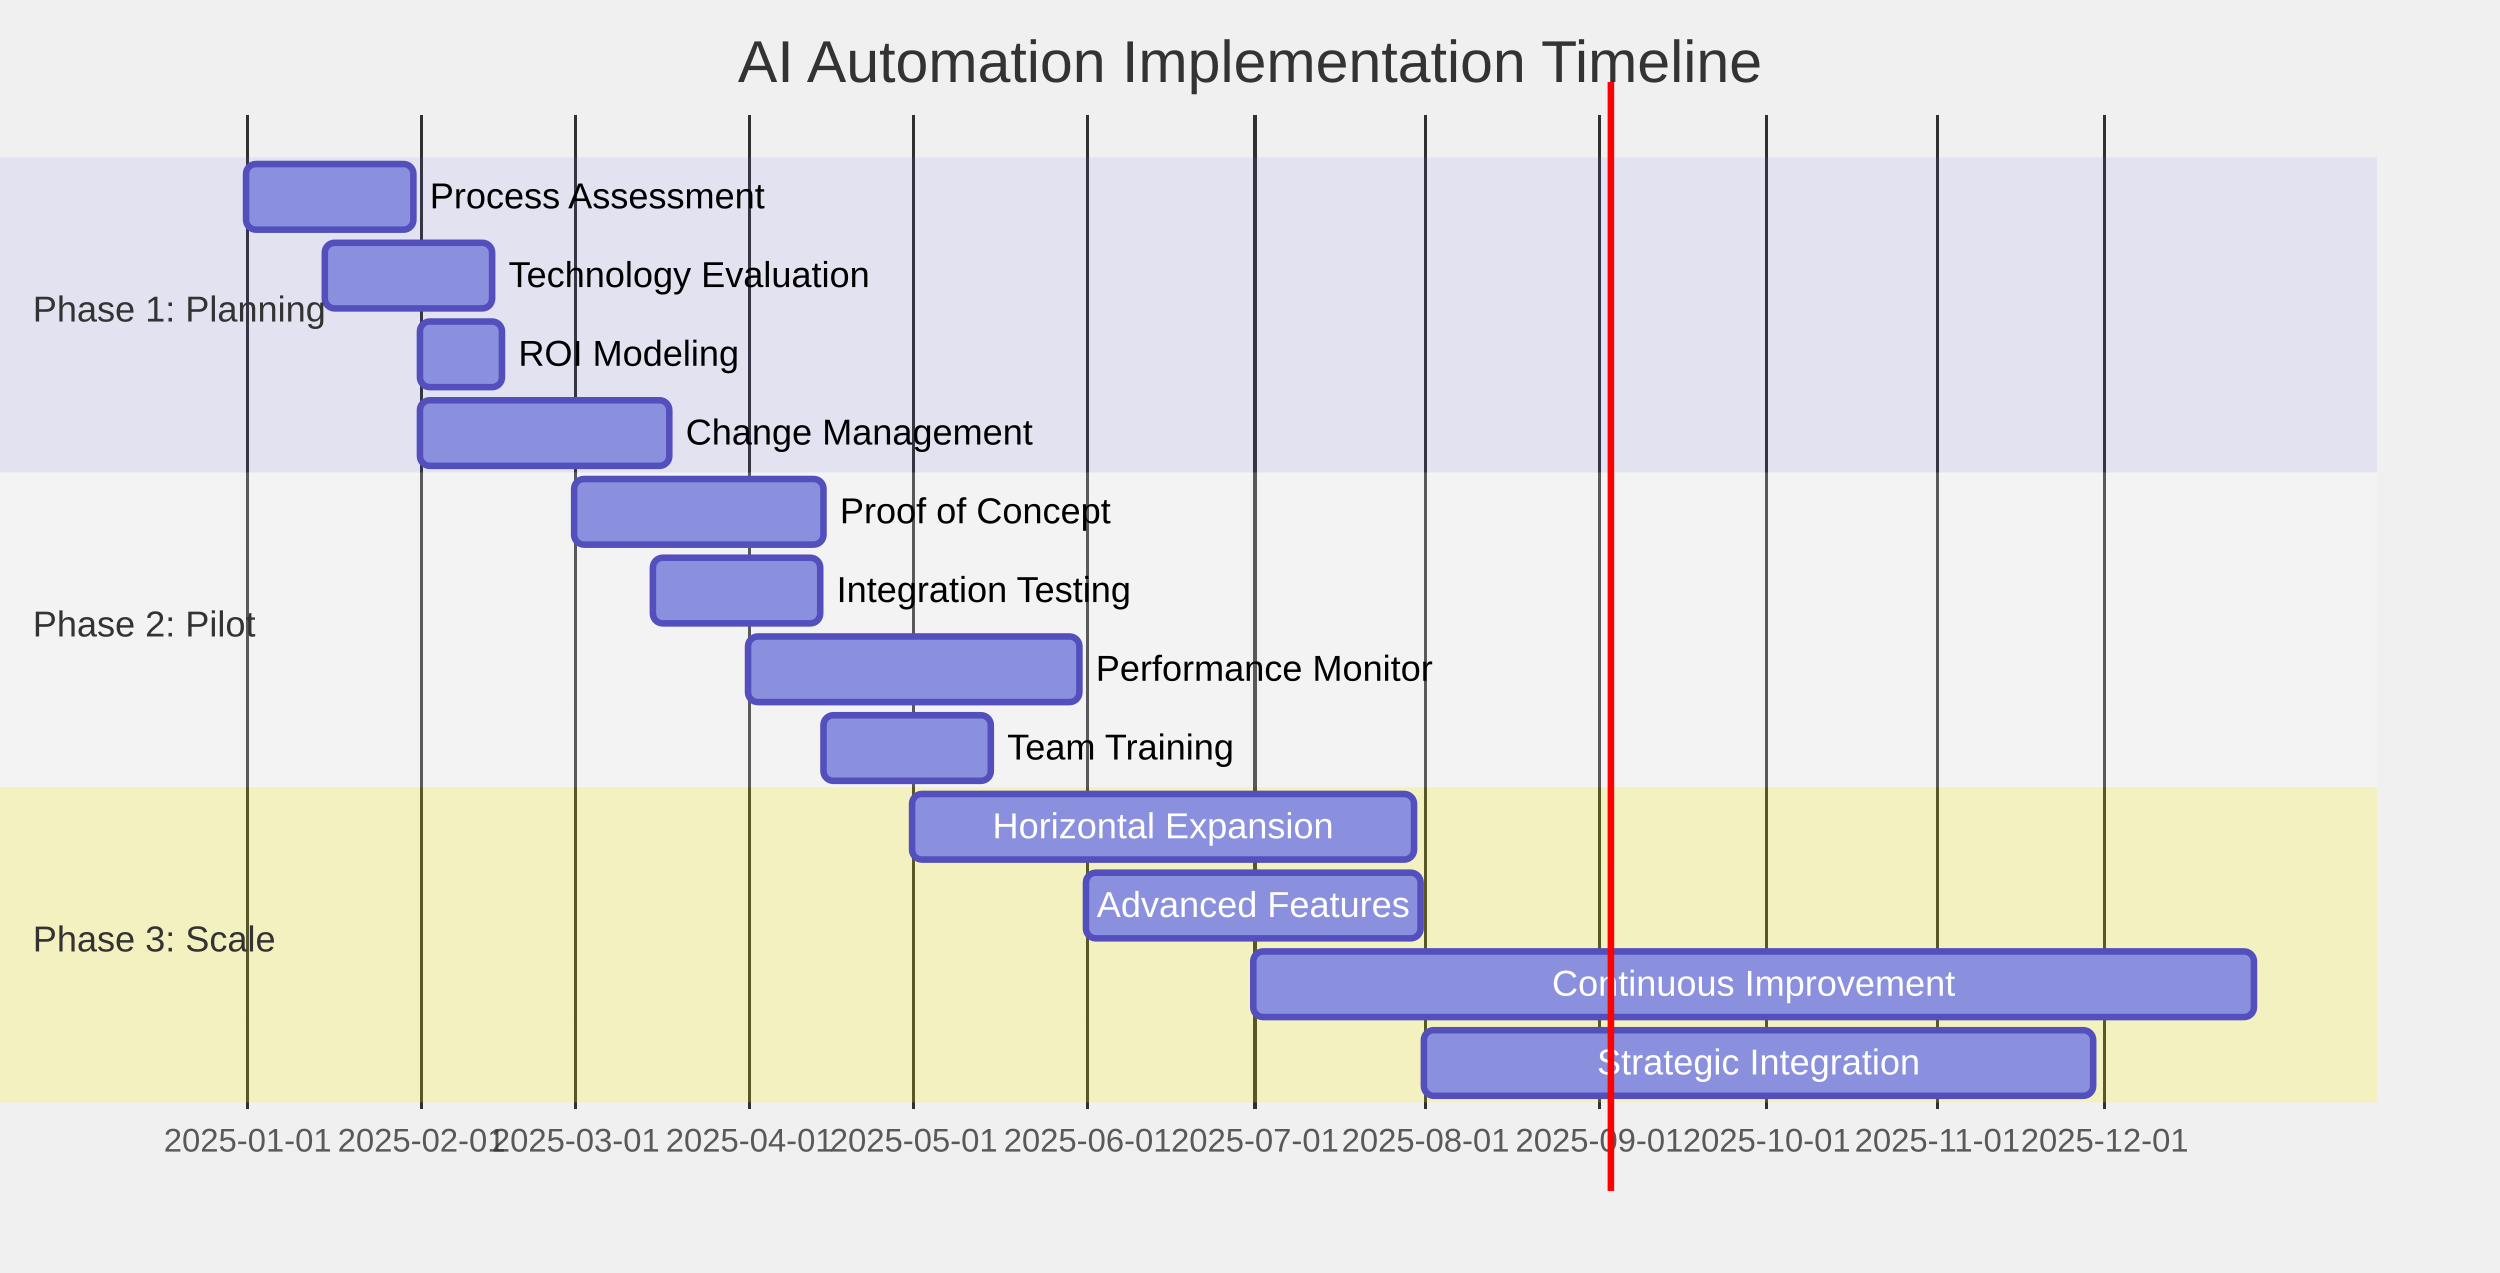
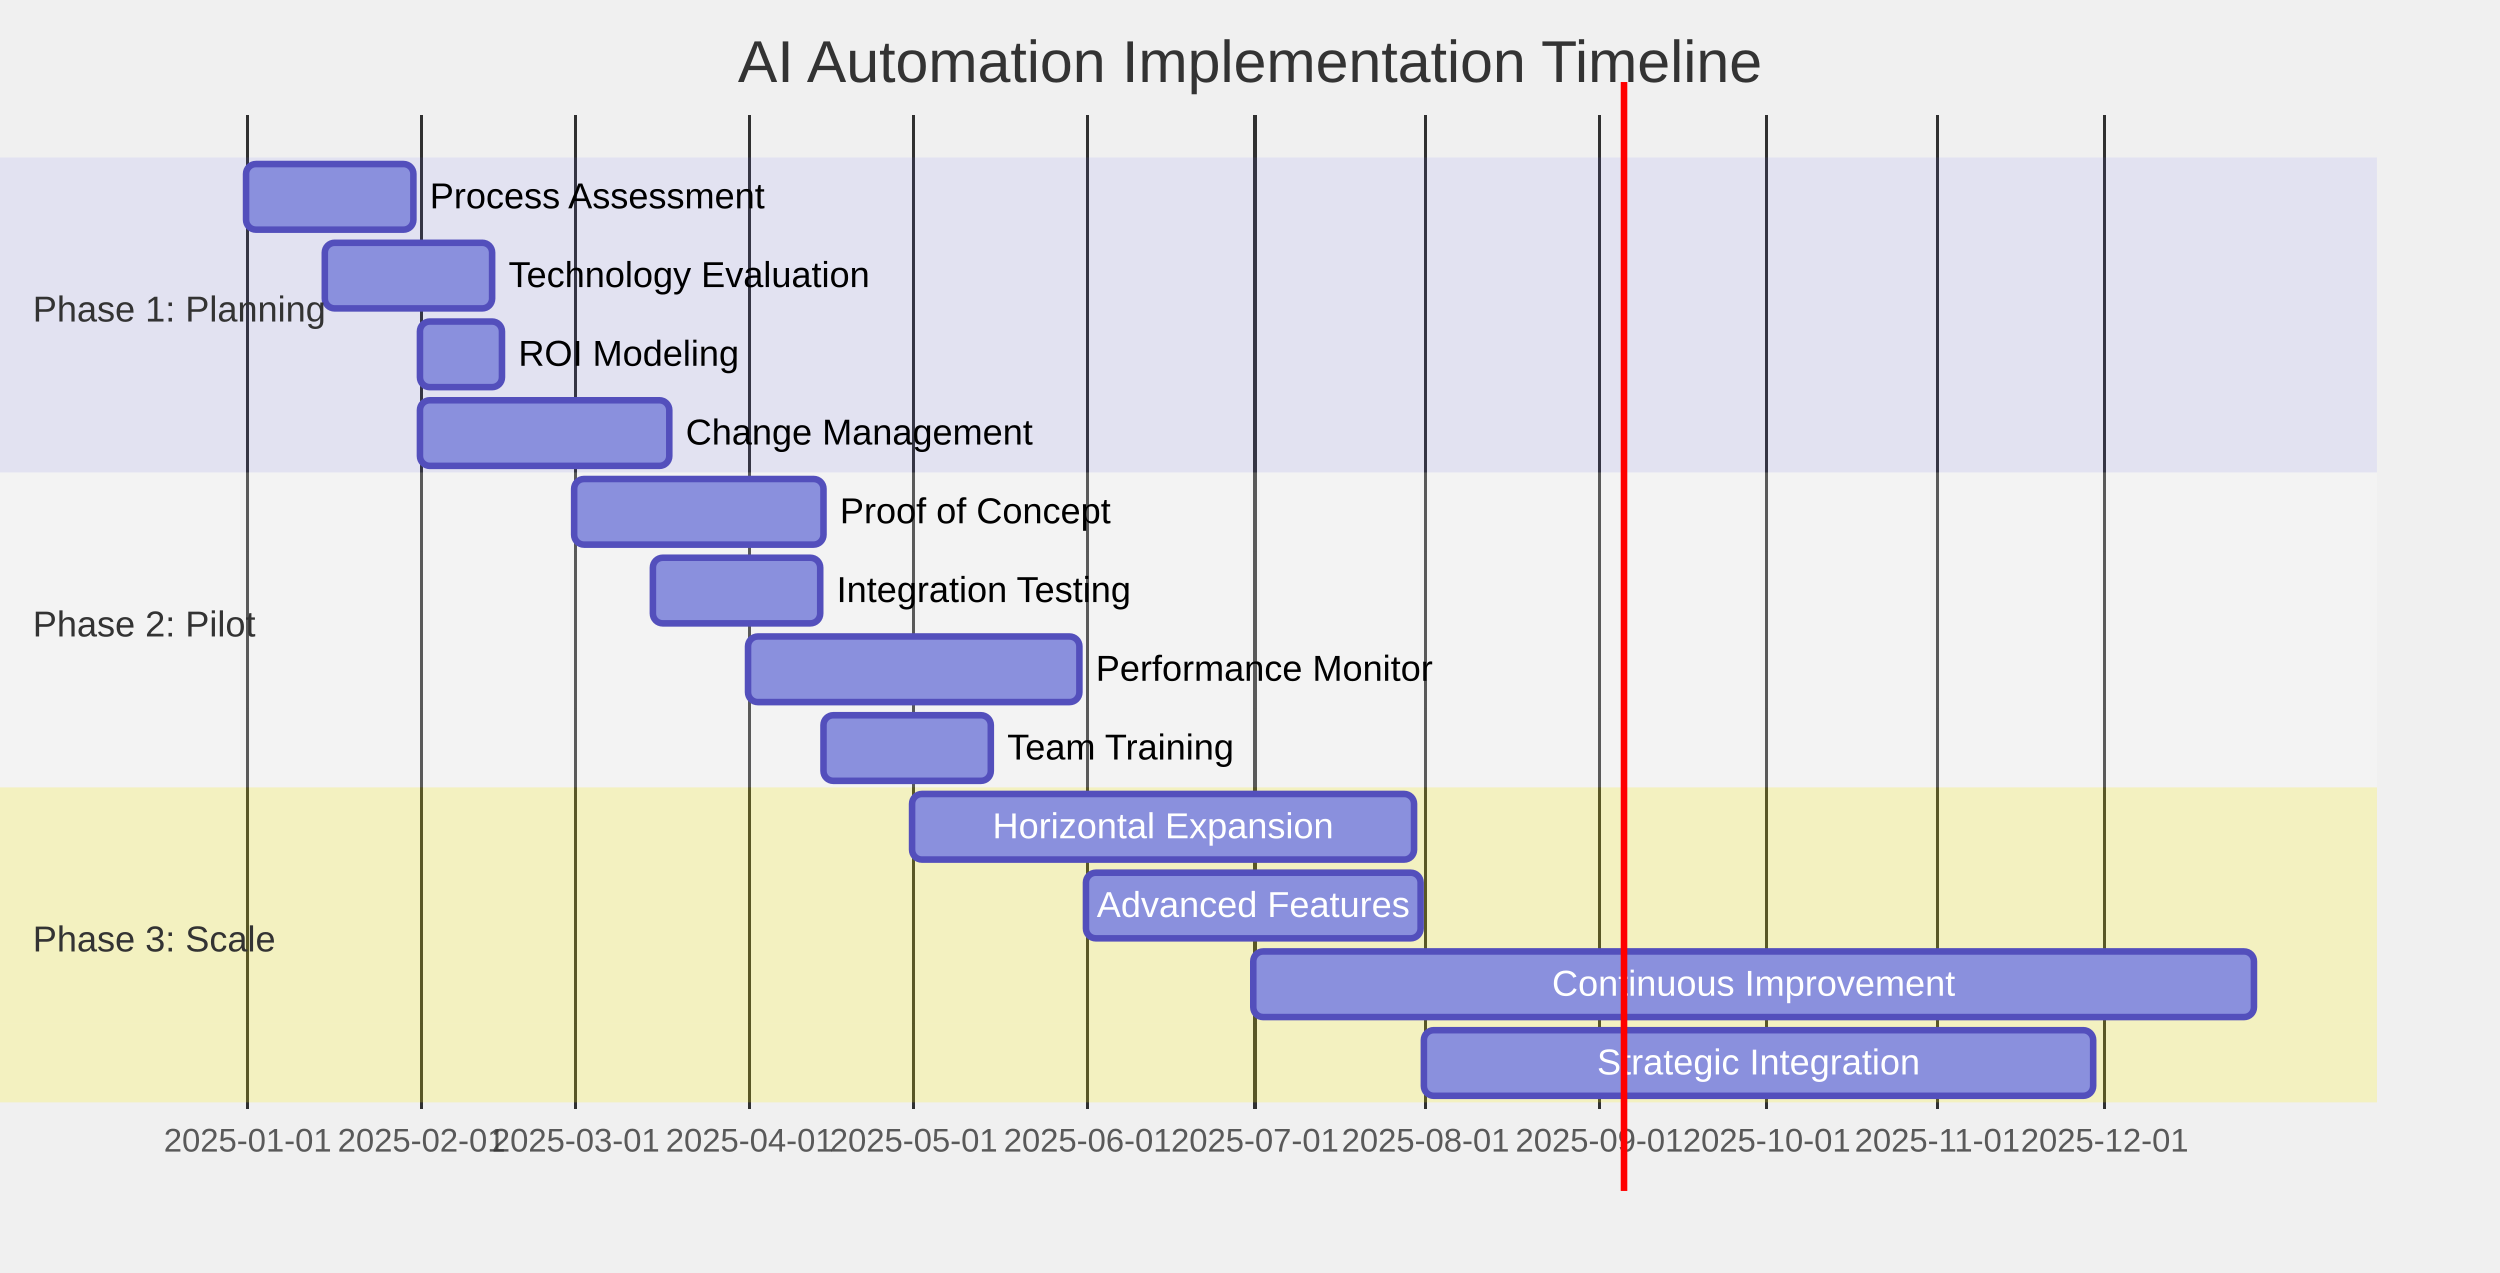
<svg xmlns="http://www.w3.org/2000/svg" aria-roledescription="gantt" role="graphics-document document" style="max-width: 762px; background-color: transparent;" viewBox="0 0 762 388" width="100%" id="my-svg">
  <style>#my-svg{font-family:"trebuchet ms",verdana,arial,sans-serif;font-size:16px;fill:#333;}#my-svg .error-icon{fill:#552222;}#my-svg .error-text{fill:#552222;stroke:#552222;}#my-svg .edge-thickness-normal{stroke-width:2px;}#my-svg .edge-thickness-thick{stroke-width:3.5px;}#my-svg .edge-pattern-solid{stroke-dasharray:0;}#my-svg .edge-pattern-dashed{stroke-dasharray:3;}#my-svg .edge-pattern-dotted{stroke-dasharray:2;}#my-svg .marker{fill:#333333;stroke:#333333;}#my-svg .marker.cross{stroke:#333333;}#my-svg svg{font-family:"trebuchet ms",verdana,arial,sans-serif;font-size:16px;}#my-svg .mermaid-main-font{font-family:var(--mermaid-font-family, "trebuchet ms", verdana, arial, sans-serif);}#my-svg .exclude-range{fill:#eeeeee;}#my-svg .section{stroke:none;opacity:0.2;}#my-svg .section0{fill:rgba(102, 102, 255, 0.49);}#my-svg .section2{fill:#fff400;}#my-svg .section1,#my-svg .section3{fill:white;opacity:0.2;}#my-svg .sectionTitle0{fill:#333;}#my-svg .sectionTitle1{fill:#333;}#my-svg .sectionTitle2{fill:#333;}#my-svg .sectionTitle3{fill:#333;}#my-svg .sectionTitle{text-anchor:start;font-family:var(--mermaid-font-family, "trebuchet ms", verdana, arial, sans-serif);}#my-svg .grid .tick{stroke:lightgrey;opacity:0.8;shape-rendering:crispEdges;}#my-svg .grid .tick text{font-family:"trebuchet ms",verdana,arial,sans-serif;fill:#333;}#my-svg .grid path{stroke-width:0;}#my-svg .today{fill:none;stroke:red;stroke-width:2px;}#my-svg .task{stroke-width:2;}#my-svg .taskText{text-anchor:middle;font-family:var(--mermaid-font-family, "trebuchet ms", verdana, arial, sans-serif);}#my-svg .taskTextOutsideRight{fill:black;text-anchor:start;font-family:var(--mermaid-font-family, "trebuchet ms", verdana, arial, sans-serif);}#my-svg .taskTextOutsideLeft{fill:black;text-anchor:end;}#my-svg .task.clickable{cursor:pointer;}#my-svg .taskText.clickable{cursor:pointer;fill:#003163!important;font-weight:bold;}#my-svg .taskTextOutsideLeft.clickable{cursor:pointer;fill:#003163!important;font-weight:bold;}#my-svg .taskTextOutsideRight.clickable{cursor:pointer;fill:#003163!important;font-weight:bold;}#my-svg .taskText0,#my-svg .taskText1,#my-svg .taskText2,#my-svg .taskText3{fill:white;}#my-svg .task0,#my-svg .task1,#my-svg .task2,#my-svg .task3{fill:#8a90dd;stroke:#534fbc;}#my-svg .taskTextOutside0,#my-svg .taskTextOutside2{fill:black;}#my-svg .taskTextOutside1,#my-svg .taskTextOutside3{fill:black;}#my-svg .active0,#my-svg .active1,#my-svg .active2,#my-svg .active3{fill:#bfc7ff;stroke:#534fbc;}#my-svg .activeText0,#my-svg .activeText1,#my-svg .activeText2,#my-svg .activeText3{fill:black!important;}#my-svg .done0,#my-svg .done1,#my-svg .done2,#my-svg .done3{stroke:grey;fill:lightgrey;stroke-width:2;}#my-svg .doneText0,#my-svg .doneText1,#my-svg .doneText2,#my-svg .doneText3{fill:black!important;}#my-svg .crit0,#my-svg .crit1,#my-svg .crit2,#my-svg .crit3{stroke:#ff8888;fill:red;stroke-width:2;}#my-svg .activeCrit0,#my-svg .activeCrit1,#my-svg .activeCrit2,#my-svg .activeCrit3{stroke:#ff8888;fill:#bfc7ff;stroke-width:2;}#my-svg .doneCrit0,#my-svg .doneCrit1,#my-svg .doneCrit2,#my-svg .doneCrit3{stroke:#ff8888;fill:lightgrey;stroke-width:2;cursor:pointer;shape-rendering:crispEdges;}#my-svg .milestone{transform:rotate(45deg) scale(0.8,0.8);}#my-svg .milestoneText{font-style:italic;}#my-svg .doneCritText0,#my-svg .doneCritText1,#my-svg .doneCritText2,#my-svg .doneCritText3{fill:black!important;}#my-svg .activeCritText0,#my-svg .activeCritText1,#my-svg .activeCritText2,#my-svg .activeCritText3{fill:black!important;}#my-svg .titleText{text-anchor:middle;font-size:18px;fill:#333;font-family:var(--mermaid-font-family, "trebuchet ms", verdana, arial, sans-serif);}#my-svg :root{--mermaid-font-family:"trebuchet ms",verdana,arial,sans-serif;}</style>
  <g />
  <g text-anchor="middle" font-family="sans-serif" font-size="10" fill="none" transform="translate(75, 338)" class="grid">
    <path d="M0.5,-303V0.5H612.5V-303" stroke="currentColor" class="domain" />
    <g transform="translate(0.5,0)" opacity="1" class="tick">
      <line y2="-303" stroke="currentColor" />
      <text style="text-anchor: middle;" font-size="10" stroke="none" dy="1em" y="3" fill="#000">2025-01-01</text>
    </g>
    <g transform="translate(53.5,0)" opacity="1" class="tick">
      <line y2="-303" stroke="currentColor" />
      <text style="text-anchor: middle;" font-size="10" stroke="none" dy="1em" y="3" fill="#000">2025-02-01</text>
    </g>
    <g transform="translate(100.5,0)" opacity="1" class="tick">
      <line y2="-303" stroke="currentColor" />
      <text style="text-anchor: middle;" font-size="10" stroke="none" dy="1em" y="3" fill="#000">2025-03-01</text>
    </g>
    <g transform="translate(153.5,0)" opacity="1" class="tick">
      <line y2="-303" stroke="currentColor" />
      <text style="text-anchor: middle;" font-size="10" stroke="none" dy="1em" y="3" fill="#000">2025-04-01</text>
    </g>
    <g transform="translate(203.5,0)" opacity="1" class="tick">
      <line y2="-303" stroke="currentColor" />
      <text style="text-anchor: middle;" font-size="10" stroke="none" dy="1em" y="3" fill="#000">2025-05-01</text>
    </g>
    <g transform="translate(256.5,0)" opacity="1" class="tick">
      <line y2="-303" stroke="currentColor" />
      <text style="text-anchor: middle;" font-size="10" stroke="none" dy="1em" y="3" fill="#000">2025-06-01</text>
    </g>
    <g transform="translate(307.5,0)" opacity="1" class="tick">
      <line y2="-303" stroke="currentColor" />
      <text style="text-anchor: middle;" font-size="10" stroke="none" dy="1em" y="3" fill="#000">2025-07-01</text>
    </g>
    <g transform="translate(359.5,0)" opacity="1" class="tick">
      <line y2="-303" stroke="currentColor" />
      <text style="text-anchor: middle;" font-size="10" stroke="none" dy="1em" y="3" fill="#000">2025-08-01</text>
    </g>
    <g transform="translate(412.5,0)" opacity="1" class="tick">
      <line y2="-303" stroke="currentColor" />
      <text style="text-anchor: middle;" font-size="10" stroke="none" dy="1em" y="3" fill="#000">2025-09-01</text>
    </g>
    <g transform="translate(463.5,0)" opacity="1" class="tick">
      <line y2="-303" stroke="currentColor" />
      <text style="text-anchor: middle;" font-size="10" stroke="none" dy="1em" y="3" fill="#000">2025-10-01</text>
    </g>
    <g transform="translate(515.5,0)" opacity="1" class="tick">
      <line y2="-303" stroke="currentColor" />
      <text style="text-anchor: middle;" font-size="10" stroke="none" dy="1em" y="3" fill="#000">2025-11-01</text>
    </g>
    <g transform="translate(566.5,0)" opacity="1" class="tick">
      <line y2="-303" stroke="currentColor" />
      <text style="text-anchor: middle;" font-size="10" stroke="none" dy="1em" y="3" fill="#000">2025-12-01</text>
    </g>
  </g>
  <g>
    <rect class="section section0" height="24" width="724.5" y="48" x="0" />
    <rect class="section section0" height="24" width="724.5" y="72" x="0" />
    <rect class="section section0" height="24" width="724.5" y="96" x="0" />
    <rect class="section section0" height="24" width="724.5" y="120" x="0" />
    <rect class="section section1" height="24" width="724.5" y="144" x="0" />
    <rect class="section section1" height="24" width="724.5" y="168" x="0" />
    <rect class="section section1" height="24" width="724.5" y="192" x="0" />
    <rect class="section section1" height="24" width="724.5" y="216" x="0" />
    <rect class="section section2" height="24" width="724.5" y="240" x="0" />
    <rect class="section section2" height="24" width="724.5" y="264" x="0" />
    <rect class="section section2" height="24" width="724.5" y="288" x="0" />
    <rect class="section section2" height="24" width="724.5" y="312" x="0" />
  </g>
  <g>
    <rect class="task task0" transform-origin="100.5px 60px" height="20" width="51" y="50" x="75" ry="3" rx="3" id="task1" />
    <rect class="task task0" transform-origin="124.5px 84px" height="20" width="51" y="74" x="99" ry="3" rx="3" id="task2" />
    <rect class="task task0" transform-origin="140.5px 108px" height="20" width="25" y="98" x="128" ry="3" rx="3" id="task3" />
    <rect class="task task0" transform-origin="166px 132px" height="20" width="76" y="122" x="128" ry="3" rx="3" id="task4" />
    <rect class="task task1" transform-origin="213px 156px" height="20" width="76" y="146" x="175" ry="3" rx="3" id="task5" />
    <rect class="task task1" transform-origin="224.5px 180px" height="20" width="51" y="170" x="199" ry="3" rx="3" id="task6" />
    <rect class="task task1" transform-origin="278.5px 204px" height="20" width="101" y="194" x="228" ry="3" rx="3" id="task7" />
    <rect class="task task1" transform-origin="276.5px 228px" height="20" width="51" y="218" x="251" ry="3" rx="3" id="task8" />
    <rect class="task task2" transform-origin="354.5px 252px" height="20" width="153" y="242" x="278" ry="3" rx="3" id="task9" />
    <rect class="task task2" transform-origin="382px 276px" height="20" width="102" y="266" x="331" ry="3" rx="3" id="task10" />
    <rect class="task task2" transform-origin="534.5px 300px" height="20" width="305" y="290" x="382" ry="3" rx="3" id="task11" />
    <rect class="task task2" transform-origin="536px 324px" height="20" width="204" y="314" x="434" ry="3" rx="3" id="task12" />
    <text class="taskTextOutsideRight taskTextOutside0  width-102.09375" y="63.5" x="131" font-size="11" id="task1-text">Process Assessment     </text>
    <text class="taskTextOutsideRight taskTextOutside0  width-110.078125" y="87.5" x="155" font-size="11" id="task2-text">Technology Evaluation  </text>
    <text class="taskTextOutsideRight taskTextOutside0  width-67.265625" y="111.5" x="158" font-size="11" id="task3-text">ROI Modeling          </text>
    <text class="taskTextOutsideRight taskTextOutside0  width-105.796875" y="135.5" x="209" font-size="11" id="task4-text">Change Management     </text>
    <text class="taskTextOutsideRight taskTextOutside1  width-82.5625" y="159.5" x="256" font-size="11" id="task5-text">Proof of Concept      </text>
    <text class="taskTextOutsideRight taskTextOutside1  width-89.703125" y="183.5" x="255" font-size="11" id="task6-text">Integration Testing   </text>
    <text class="taskTextOutsideRight taskTextOutside1  width-103.04296875" y="207.5" x="334" font-size="11" id="task7-text">Performance Monitor   </text>
    <text class="taskTextOutsideRight taskTextOutside1  width-69.09375" y="231.5" x="307" font-size="11" id="task8-text">Team Training         </text>
    <text class="taskText taskText2  width-103.953125" y="255.5" x="354.5" font-size="11" id="task9-text">Horizontal Expansion  </text>
    <text class="taskText taskText2  width-95.890625" y="279.5" x="382" font-size="11" id="task10-text">Advanced Features     </text>
    <text class="taskText taskText2  width-122.90625" y="303.5" x="534.5" font-size="11" id="task11-text">Continuous Improvement</text>
    <text class="taskText taskText2  width-98.453125" y="327.5" x="536" font-size="11" id="task12-text">Strategic Integration </text>
  </g>
  <g>
    <text class="sectionTitle sectionTitle0" font-size="11" y="98" x="10" dy="0em">
      <tspan x="10" alignment-baseline="central">Phase 1: Planning</tspan>
    </text>
    <text class="sectionTitle sectionTitle1" font-size="11" y="194" x="10" dy="0em">
      <tspan x="10" alignment-baseline="central">Phase 2: Pilot</tspan>
    </text>
    <text class="sectionTitle sectionTitle2" font-size="11" y="290" x="10" dy="0em">
      <tspan x="10" alignment-baseline="central">Phase 3: Scale</tspan>
    </text>
  </g>
  <g class="today">
-     <line class="today" y2="363" y1="25" x2="491" x1="491" />
+     <line class="today" y2="363" y1="25" x2="495" x1="495" />
  </g>
  <text class="titleText" y="25" x="381">AI Automation Implementation Timeline</text>
</svg>
